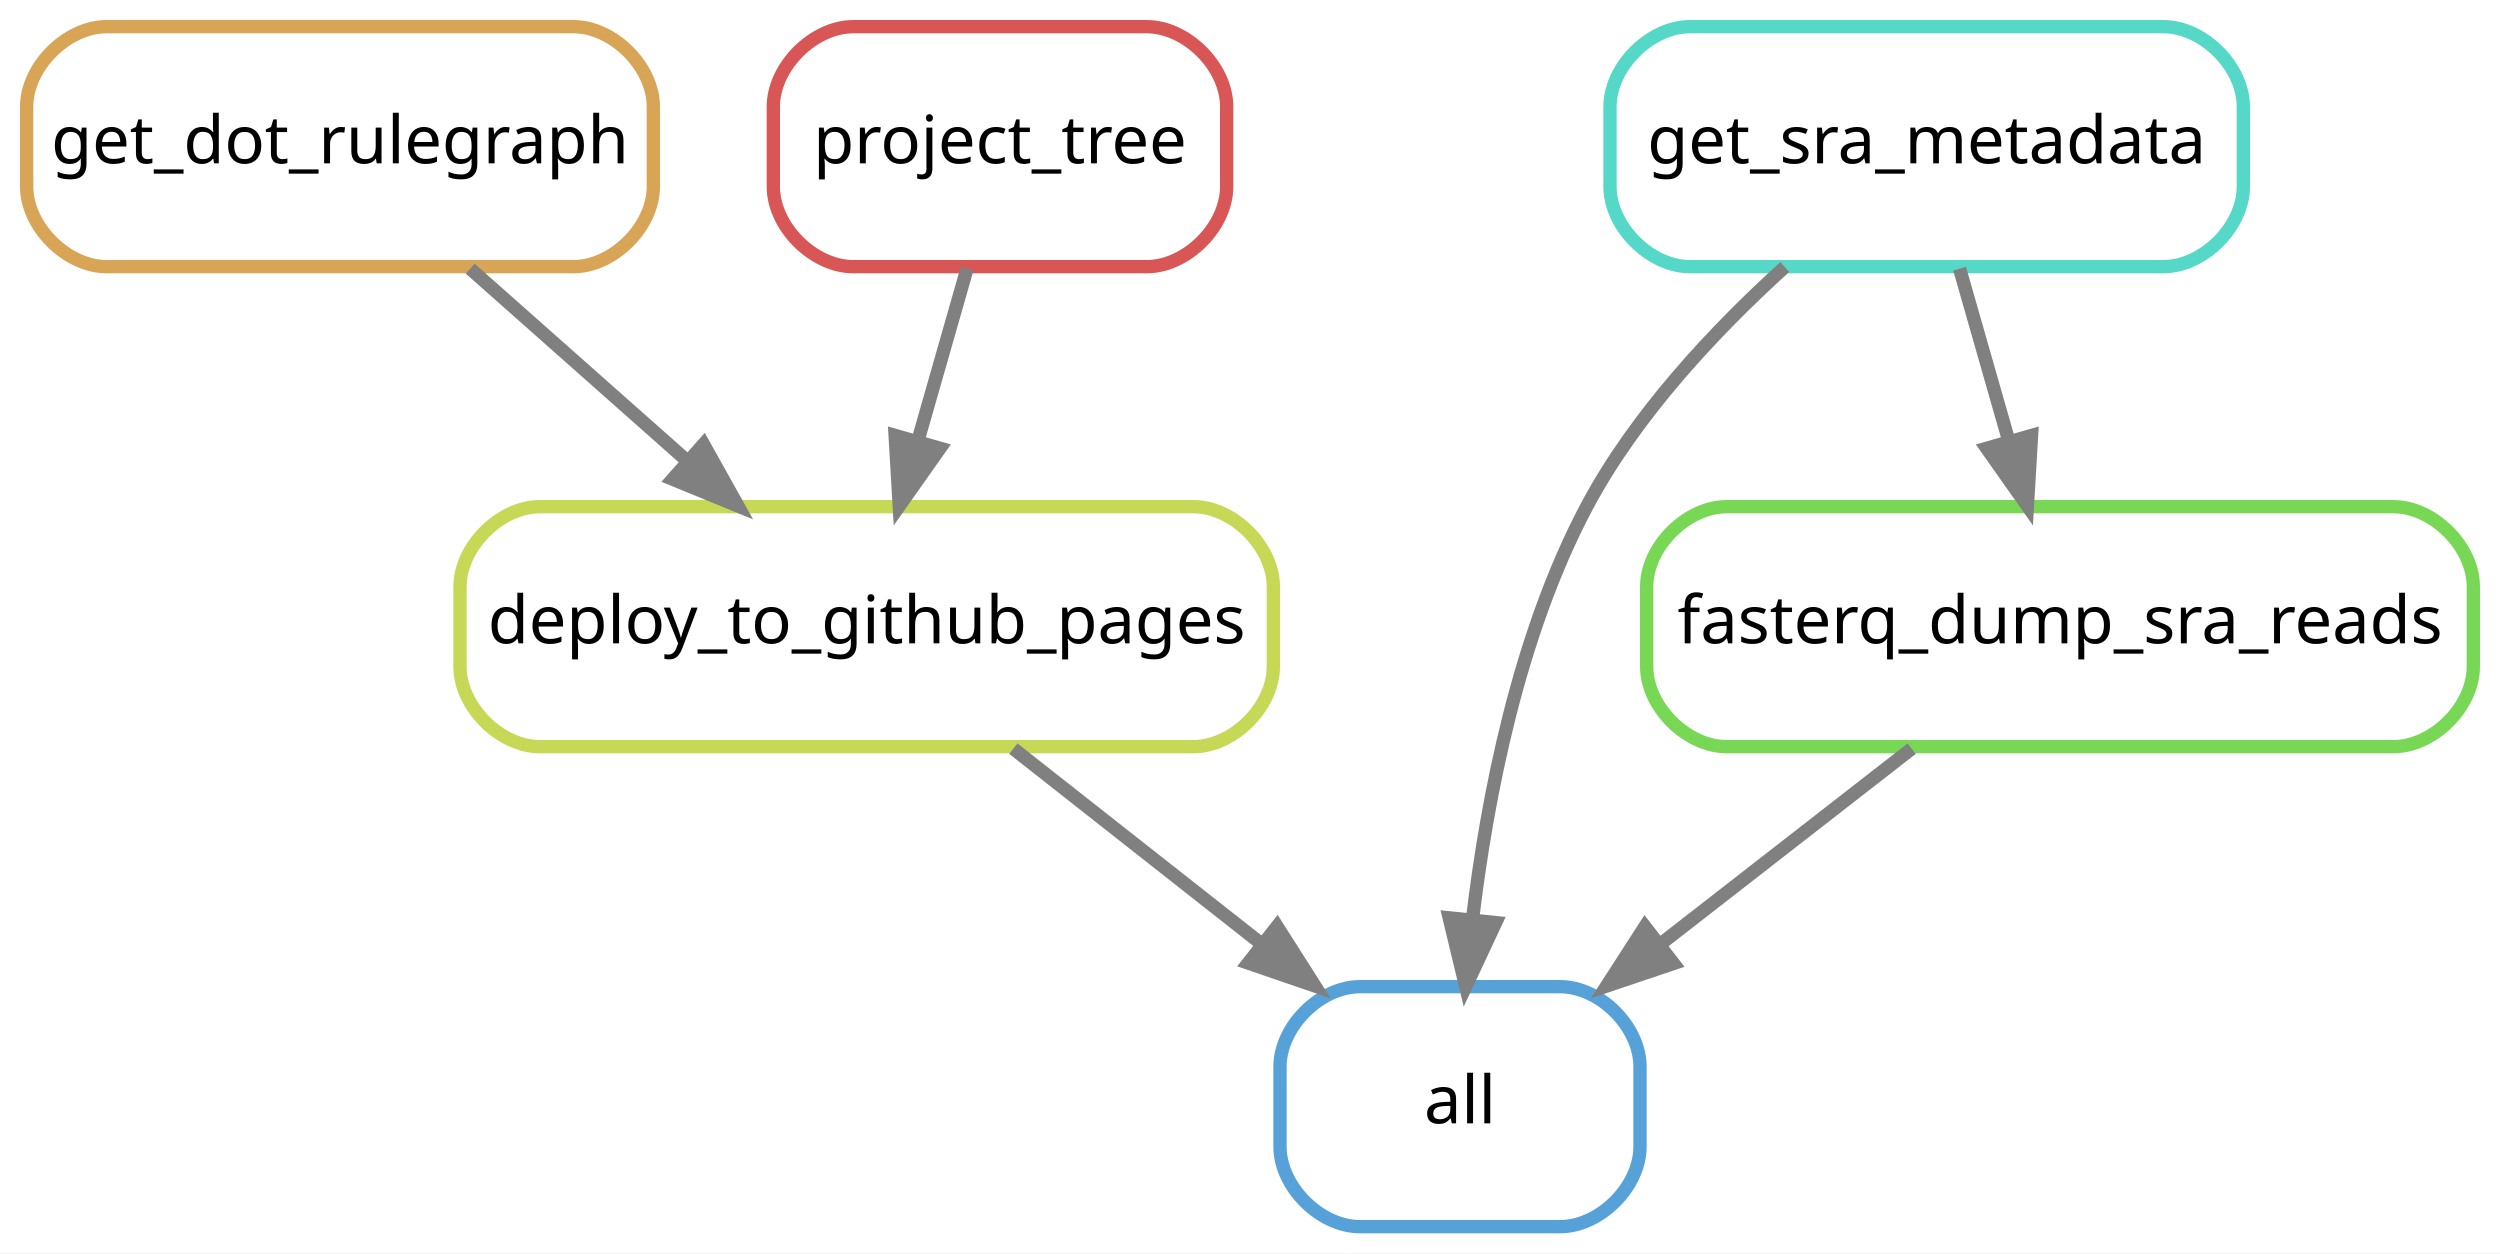
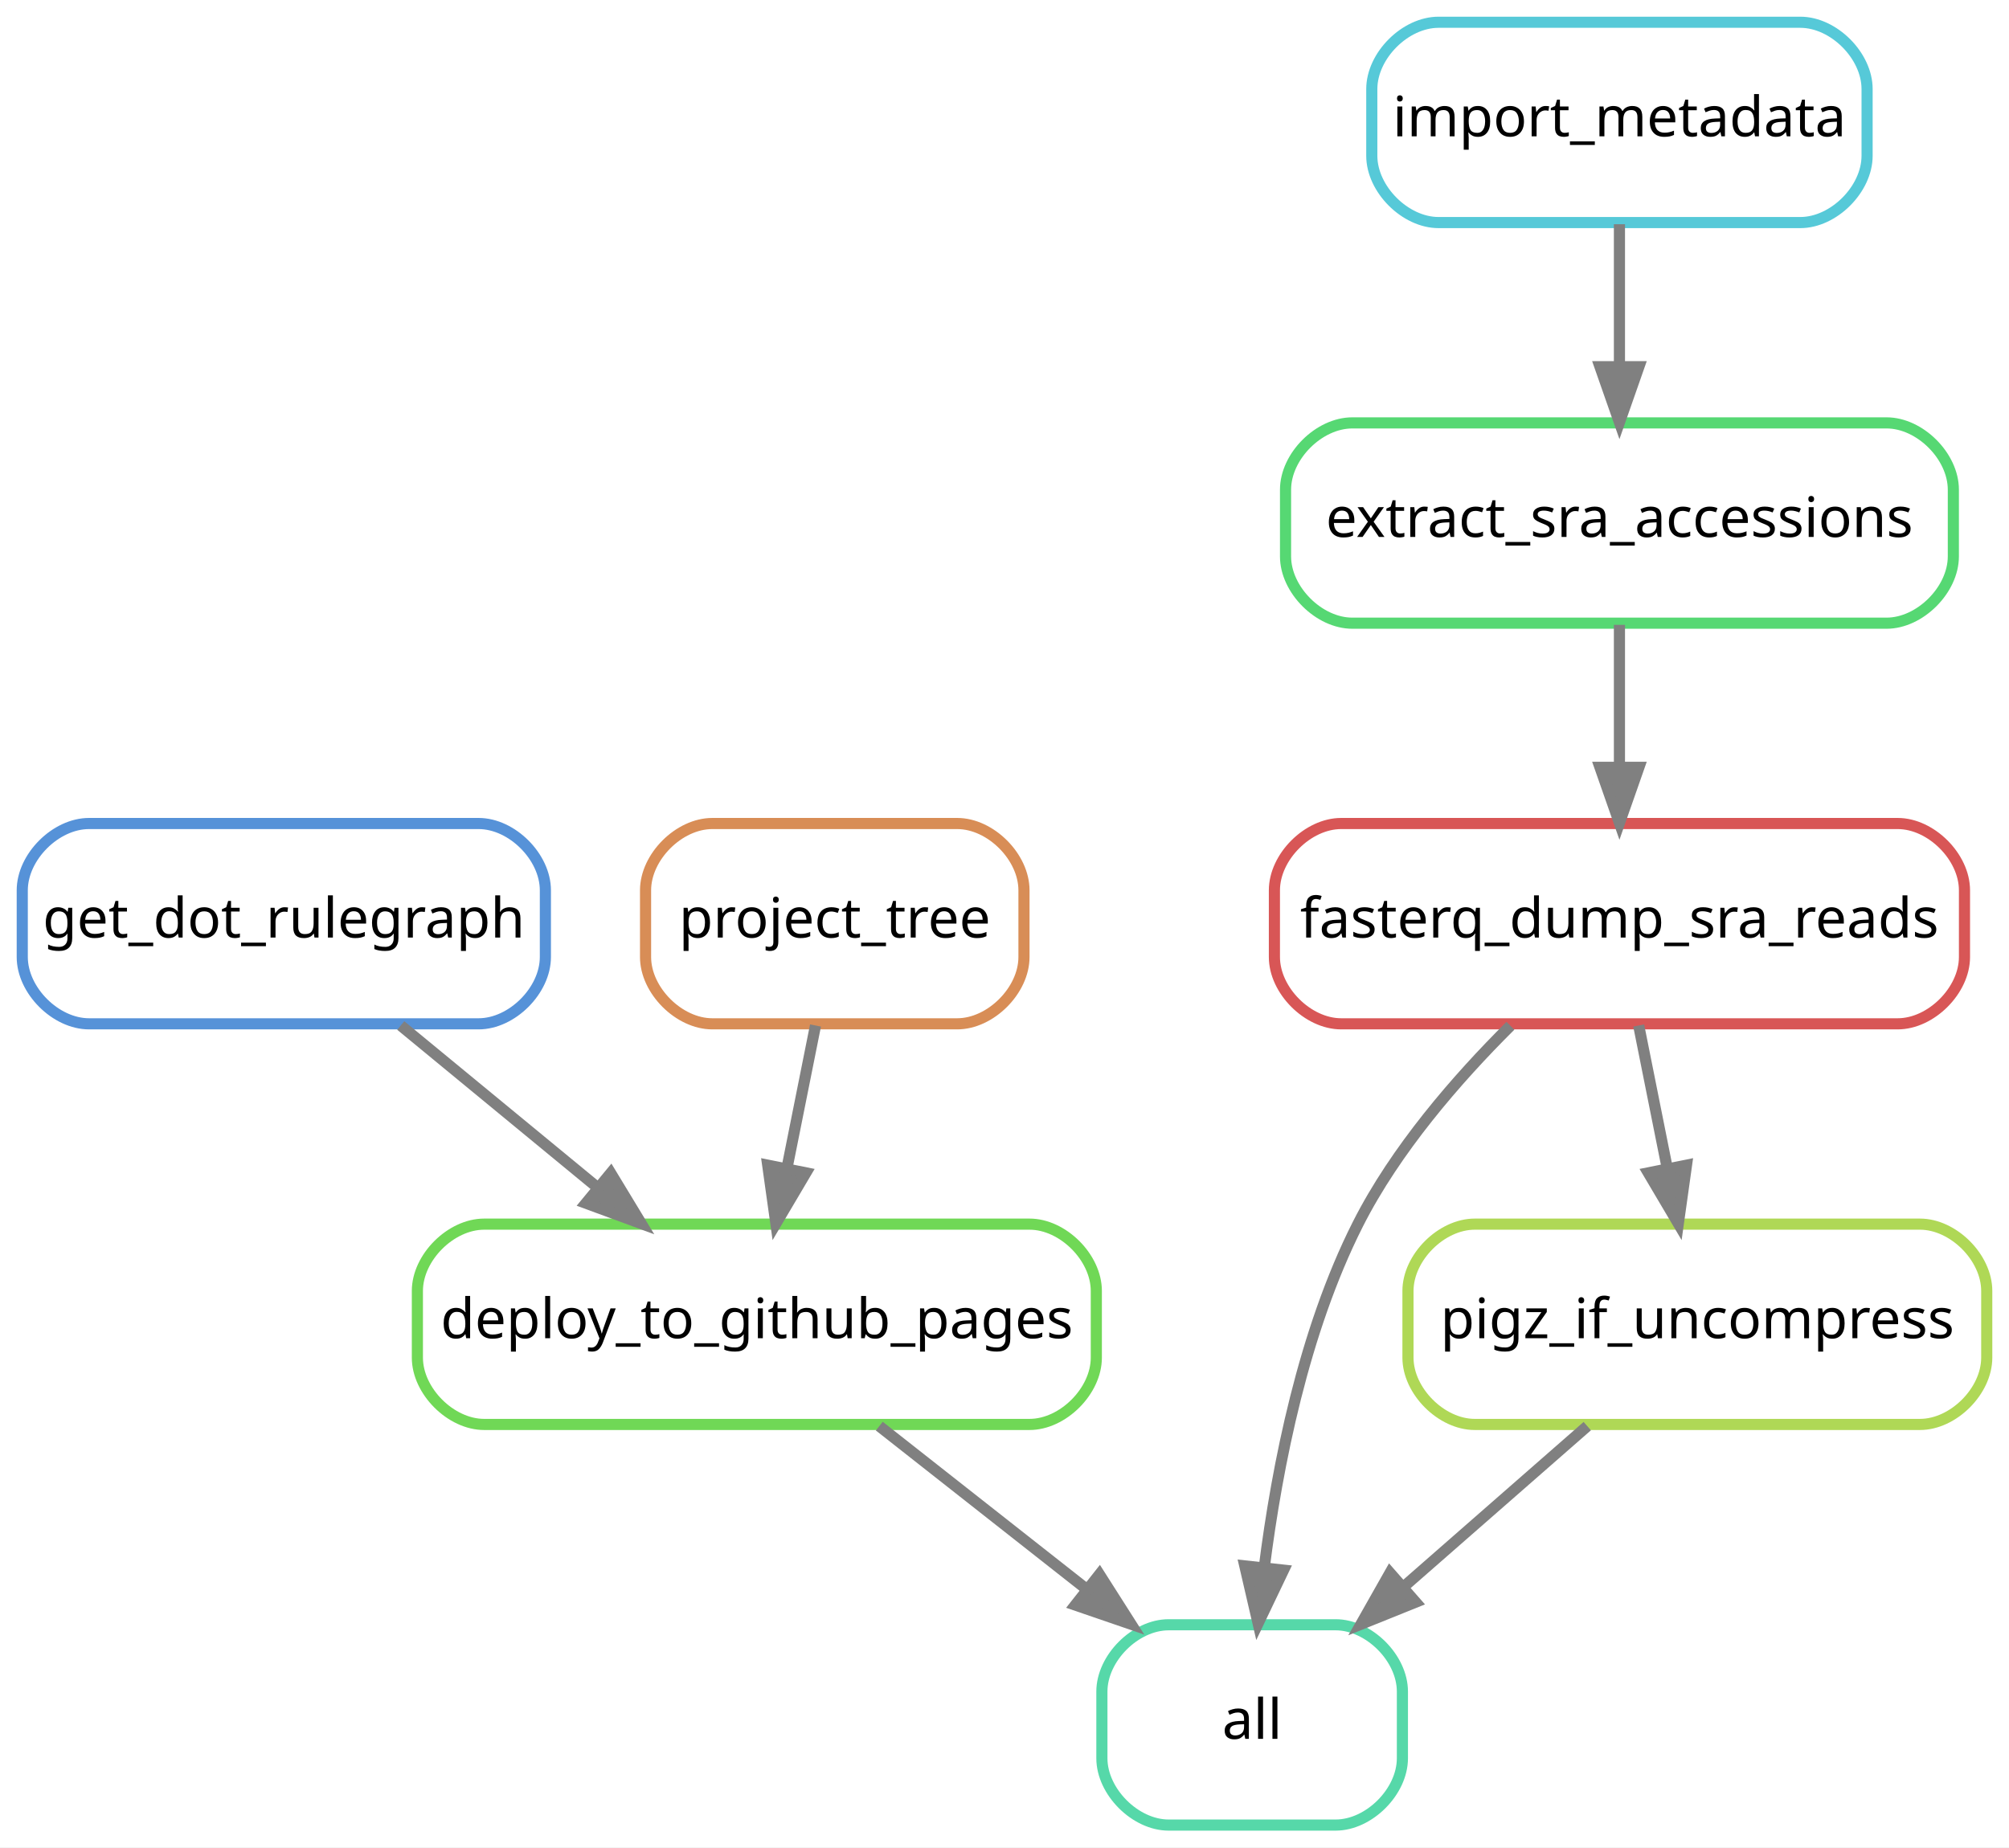
- <svg xmlns="http://www.w3.org/2000/svg" width="375pt" height="188pt" viewBox="0.00 0.00 375.00 188.00">
-   <g id="graph0" class="graph" transform="scale(1 1) rotate(0) translate(4 184)">
-     <polygon fill="white" stroke="none" points="-4,4 -4,-184 371,-184 371,4 -4,4" />
+ <svg xmlns="http://www.w3.org/2000/svg" width="361pt" height="332pt" viewBox="0.00 0.00 361.00 332.00">
+   <g id="graph0" class="graph" transform="scale(1 1) rotate(0) translate(4 328)">
+     <polygon fill="white" stroke="none" points="-4,4 -4,-328 357,-328 357,4 -4,4" />
    <g id="node1" class="node">
-       <path fill="none" stroke="#56a2d8" stroke-width="2" d="M230,-36C230,-36 200,-36 200,-36 194,-36 188,-30 188,-24 188,-24 188,-12 188,-12 188,-6 194,0 200,0 200,0 230,0 230,0 236,0 242,-6 242,-12 242,-12 242,-24 242,-24 242,-30 236,-36 230,-36" />
-       <text text-anchor="middle" x="215" y="-15.5" font-family="sans" font-size="10.00">all</text>
+       <path fill="none" stroke="#56d8a9" stroke-width="2" d="M236,-36C236,-36 206,-36 206,-36 200,-36 194,-30 194,-24 194,-24 194,-12 194,-12 194,-6 200,0 206,0 206,0 236,0 236,0 242,0 248,-6 248,-12 248,-12 248,-24 248,-24 248,-30 242,-36 236,-36" />
+       <text text-anchor="middle" x="221" y="-15.5" font-family="sans" font-size="10.00">all</text>
    </g>
    <g id="node2" class="node">
-       <path fill="none" stroke="#c6d856" stroke-width="2" d="M175,-108C175,-108 77,-108 77,-108 71,-108 65,-102 65,-96 65,-96 65,-84 65,-84 65,-78 71,-72 77,-72 77,-72 175,-72 175,-72 181,-72 187,-78 187,-84 187,-84 187,-96 187,-96 187,-102 181,-108 175,-108" />
-       <text text-anchor="middle" x="126" y="-87.5" font-family="sans" font-size="10.00">deploy_to_github_pages</text>
+       <path fill="none" stroke="#70d856" stroke-width="2" d="M181,-108C181,-108 83,-108 83,-108 77,-108 71,-102 71,-96 71,-96 71,-84 71,-84 71,-78 77,-72 83,-72 83,-72 181,-72 181,-72 187,-72 193,-78 193,-84 193,-84 193,-96 193,-96 193,-102 187,-108 181,-108" />
+       <text text-anchor="middle" x="132" y="-87.5" font-family="sans" font-size="10.00">deploy_to_github_pages</text>
    </g>
-     <g id="edge3" class="edge">
-       <path fill="none" stroke="grey" stroke-width="2" d="M148,-71.7C159.21,-62.88 173,-52.03 185.15,-42.47" />
-       <polygon fill="grey" stroke="grey" stroke-width="2" points="187.56,-45.04 193.25,-36.1 183.23,-39.54 187.56,-45.04" />
+     <g id="edge2" class="edge">
+       <path fill="none" stroke="grey" stroke-width="2" d="M154,-71.7C165.21,-62.88 179,-52.03 191.15,-42.47" />
+       <polygon fill="grey" stroke="grey" stroke-width="2" points="193.56,-45.04 199.25,-36.1 189.23,-39.54 193.56,-45.04" />
    </g>
    <g id="node3" class="node">
-       <path fill="none" stroke="#d8a456" stroke-width="2" d="M82,-180C82,-180 12,-180 12,-180 6,-180 0,-174 0,-168 0,-168 0,-156 0,-156 0,-150 6,-144 12,-144 12,-144 82,-144 82,-144 88,-144 94,-150 94,-156 94,-156 94,-168 94,-168 94,-174 88,-180 82,-180" />
+       <path fill="none" stroke="#5692d8" stroke-width="2" d="M82,-180C82,-180 12,-180 12,-180 6,-180 0,-174 0,-168 0,-168 0,-156 0,-156 0,-150 6,-144 12,-144 12,-144 82,-144 82,-144 88,-144 94,-150 94,-156 94,-156 94,-168 94,-168 94,-174 88,-180 82,-180" />
      <text text-anchor="middle" x="47" y="-159.5" font-family="sans" font-size="10.00">get_dot_rulegraph</text>
    </g>
    <g id="edge4" class="edge">
-       <path fill="none" stroke="grey" stroke-width="2" d="M66.53,-143.7C76.38,-134.97 88.49,-124.24 99.2,-114.75" />
-       <polygon fill="grey" stroke="grey" stroke-width="2" points="101.53,-117.36 106.7,-108.1 96.89,-112.12 101.53,-117.36" />
+       <path fill="none" stroke="grey" stroke-width="2" d="M68.01,-143.7C78.72,-134.88 91.89,-124.03 103.5,-114.47" />
+       <polygon fill="grey" stroke="grey" stroke-width="2" points="105.74,-117.16 111.23,-108.1 101.29,-111.76 105.74,-117.16" />
    </g>
    <g id="node4" class="node">
-       <path fill="none" stroke="#d85656" stroke-width="2" d="M168,-180C168,-180 124,-180 124,-180 118,-180 112,-174 112,-168 112,-168 112,-156 112,-156 112,-150 118,-144 124,-144 124,-144 168,-144 168,-144 174,-144 180,-150 180,-156 180,-156 180,-168 180,-168 180,-174 174,-180 168,-180" />
+       <path fill="none" stroke="#d88d56" stroke-width="2" d="M168,-180C168,-180 124,-180 124,-180 118,-180 112,-174 112,-168 112,-168 112,-156 112,-156 112,-150 118,-144 124,-144 124,-144 168,-144 168,-144 174,-144 180,-150 180,-156 180,-156 180,-168 180,-168 180,-174 174,-180 168,-180" />
      <text text-anchor="middle" x="146" y="-159.5" font-family="sans" font-size="10.00">project_tree</text>
    </g>
    <g id="edge5" class="edge">
-       <path fill="none" stroke="grey" stroke-width="2" d="M141.06,-143.7C138.83,-135.9 136.15,-126.51 133.67,-117.83" />
-       <polygon fill="grey" stroke="grey" stroke-width="2" points="137,-116.76 130.89,-108.1 130.27,-118.68 137,-116.76" />
+       <path fill="none" stroke="grey" stroke-width="2" d="M142.54,-143.7C141,-135.98 139.14,-126.71 137.42,-118.11" />
+       <polygon fill="grey" stroke="grey" stroke-width="2" points="140.81,-117.22 135.42,-108.1 133.95,-118.6 140.81,-117.22" />
    </g>
    <g id="node5" class="node">
-       <path fill="none" stroke="#56d8c9" stroke-width="2" d="M320.5,-180C320.5,-180 249.5,-180 249.5,-180 243.5,-180 237.5,-174 237.5,-168 237.5,-168 237.5,-156 237.5,-156 237.5,-150 243.5,-144 249.5,-144 249.5,-144 320.5,-144 320.5,-144 326.5,-144 332.5,-150 332.5,-156 332.5,-156 332.5,-168 332.5,-168 332.5,-174 326.5,-180 320.5,-180" />
-       <text text-anchor="middle" x="285" y="-159.5" font-family="sans" font-size="10.00">get_sra_metadata</text>
+       <path fill="none" stroke="#d85656" stroke-width="2" d="M337,-180C337,-180 237,-180 237,-180 231,-180 225,-174 225,-168 225,-168 225,-156 225,-156 225,-150 231,-144 237,-144 237,-144 337,-144 337,-144 343,-144 349,-150 349,-156 349,-156 349,-168 349,-168 349,-174 343,-180 337,-180" />
+       <text text-anchor="middle" x="287" y="-159.5" font-family="sans" font-size="10.00">fasterq_dump_sra_reads</text>
+     </g>
+     <g id="edge3" class="edge">
+       <path fill="none" stroke="grey" stroke-width="2" d="M267.41,-143.65C257.76,-134.06 246.77,-121.39 240,-108 230.23,-88.67 225.48,-64.52 223.17,-46.25" />
+       <polygon fill="grey" stroke="grey" stroke-width="2" points="226.64,-45.82 222.07,-36.26 219.68,-46.58 226.64,-45.82" />
+     </g>
+     <g id="node8" class="node">
+       <path fill="none" stroke="#afd856" stroke-width="2" d="M341,-108C341,-108 261,-108 261,-108 255,-108 249,-102 249,-96 249,-96 249,-84 249,-84 249,-78 255,-72 261,-72 261,-72 341,-72 341,-72 347,-72 353,-78 353,-84 353,-84 353,-96 353,-96 353,-102 347,-108 341,-108" />
+       <text text-anchor="middle" x="301" y="-87.5" font-family="sans" font-size="10.00">pigz_if_uncompress</text>
+     </g>
+     <g id="edge8" class="edge">
+       <path fill="none" stroke="grey" stroke-width="2" d="M290.46,-143.7C292,-135.98 293.86,-126.71 295.58,-118.11" />
+       <polygon fill="grey" stroke="grey" stroke-width="2" points="299.05,-118.6 297.58,-108.1 292.19,-117.22 299.05,-118.6" />
+     </g>
+     <g id="node6" class="node">
+       <path fill="none" stroke="#56d873" stroke-width="2" d="M335,-252C335,-252 239,-252 239,-252 233,-252 227,-246 227,-240 227,-240 227,-228 227,-228 227,-222 233,-216 239,-216 239,-216 335,-216 335,-216 341,-216 347,-222 347,-228 347,-228 347,-240 347,-240 347,-246 341,-252 335,-252" />
+       <text text-anchor="middle" x="287" y="-231.5" font-family="sans" font-size="10.00">extract_sra_accessions</text>
+     </g>
+     <g id="edge6" class="edge">
+       <path fill="none" stroke="grey" stroke-width="2" d="M287,-215.7C287,-207.98 287,-198.71 287,-190.11" />
+       <polygon fill="grey" stroke="grey" stroke-width="2" points="290.5,-190.1 287,-180.1 283.5,-190.1 290.5,-190.1" />
+     </g>
+     <g id="node7" class="node">
+       <path fill="none" stroke="#56c9d8" stroke-width="2" d="M319.5,-324C319.5,-324 254.5,-324 254.5,-324 248.5,-324 242.5,-318 242.5,-312 242.5,-312 242.5,-300 242.5,-300 242.5,-294 248.5,-288 254.5,-288 254.5,-288 319.5,-288 319.5,-288 325.5,-288 331.5,-294 331.5,-300 331.5,-300 331.5,-312 331.5,-312 331.5,-318 325.5,-324 319.5,-324" />
+       <text text-anchor="middle" x="287" y="-303.5" font-family="sans" font-size="10.00">import_metadata</text>
+     </g>
+     <g id="edge7" class="edge">
+       <path fill="none" stroke="grey" stroke-width="2" d="M287,-287.7C287,-279.98 287,-270.71 287,-262.11" />
+       <polygon fill="grey" stroke="grey" stroke-width="2" points="290.5,-262.1 287,-252.1 283.5,-262.1 290.5,-262.1" />
    </g>
    <g id="edge1" class="edge">
-       <path fill="none" stroke="grey" stroke-width="2" d="M263.72,-143.95C253.23,-134.44 241.31,-121.76 234,-108 223.78,-88.75 219.06,-64.41 216.87,-46.05" />
-       <polygon fill="grey" stroke="grey" stroke-width="2" points="220.35,-45.61 215.86,-36.01 213.38,-46.32 220.35,-45.61" />
-     </g>
-     <g id="node6" class="node">
-       <path fill="none" stroke="#78d856" stroke-width="2" d="M355,-108C355,-108 255,-108 255,-108 249,-108 243,-102 243,-96 243,-96 243,-84 243,-84 243,-78 249,-72 255,-72 255,-72 355,-72 355,-72 361,-72 367,-78 367,-84 367,-84 367,-96 367,-96 367,-102 361,-108 355,-108" />
-       <text text-anchor="middle" x="305" y="-87.5" font-family="sans" font-size="10.00">fasterq_dump_sra_reads</text>
-     </g>
-     <g id="edge6" class="edge">
-       <path fill="none" stroke="grey" stroke-width="2" d="M289.94,-143.7C292.17,-135.9 294.85,-126.51 297.33,-117.83" />
-       <polygon fill="grey" stroke="grey" stroke-width="2" points="300.73,-118.68 300.11,-108.1 294,-116.76 300.73,-118.68" />
-     </g>
-     <g id="edge2" class="edge">
-       <path fill="none" stroke="grey" stroke-width="2" d="M282.75,-71.7C271.42,-62.88 257.47,-52.03 245.18,-42.47" />
-       <polygon fill="grey" stroke="grey" stroke-width="2" points="247.03,-39.48 236.99,-36.1 242.74,-45.01 247.03,-39.48" />
+       <path fill="none" stroke="grey" stroke-width="2" d="M281.22,-71.7C271.25,-62.97 258.99,-52.24 248.14,-42.75" />
+       <polygon fill="grey" stroke="grey" stroke-width="2" points="250.38,-40.06 240.55,-36.1 245.77,-45.32 250.38,-40.06" />
    </g>
  </g>
</svg>
